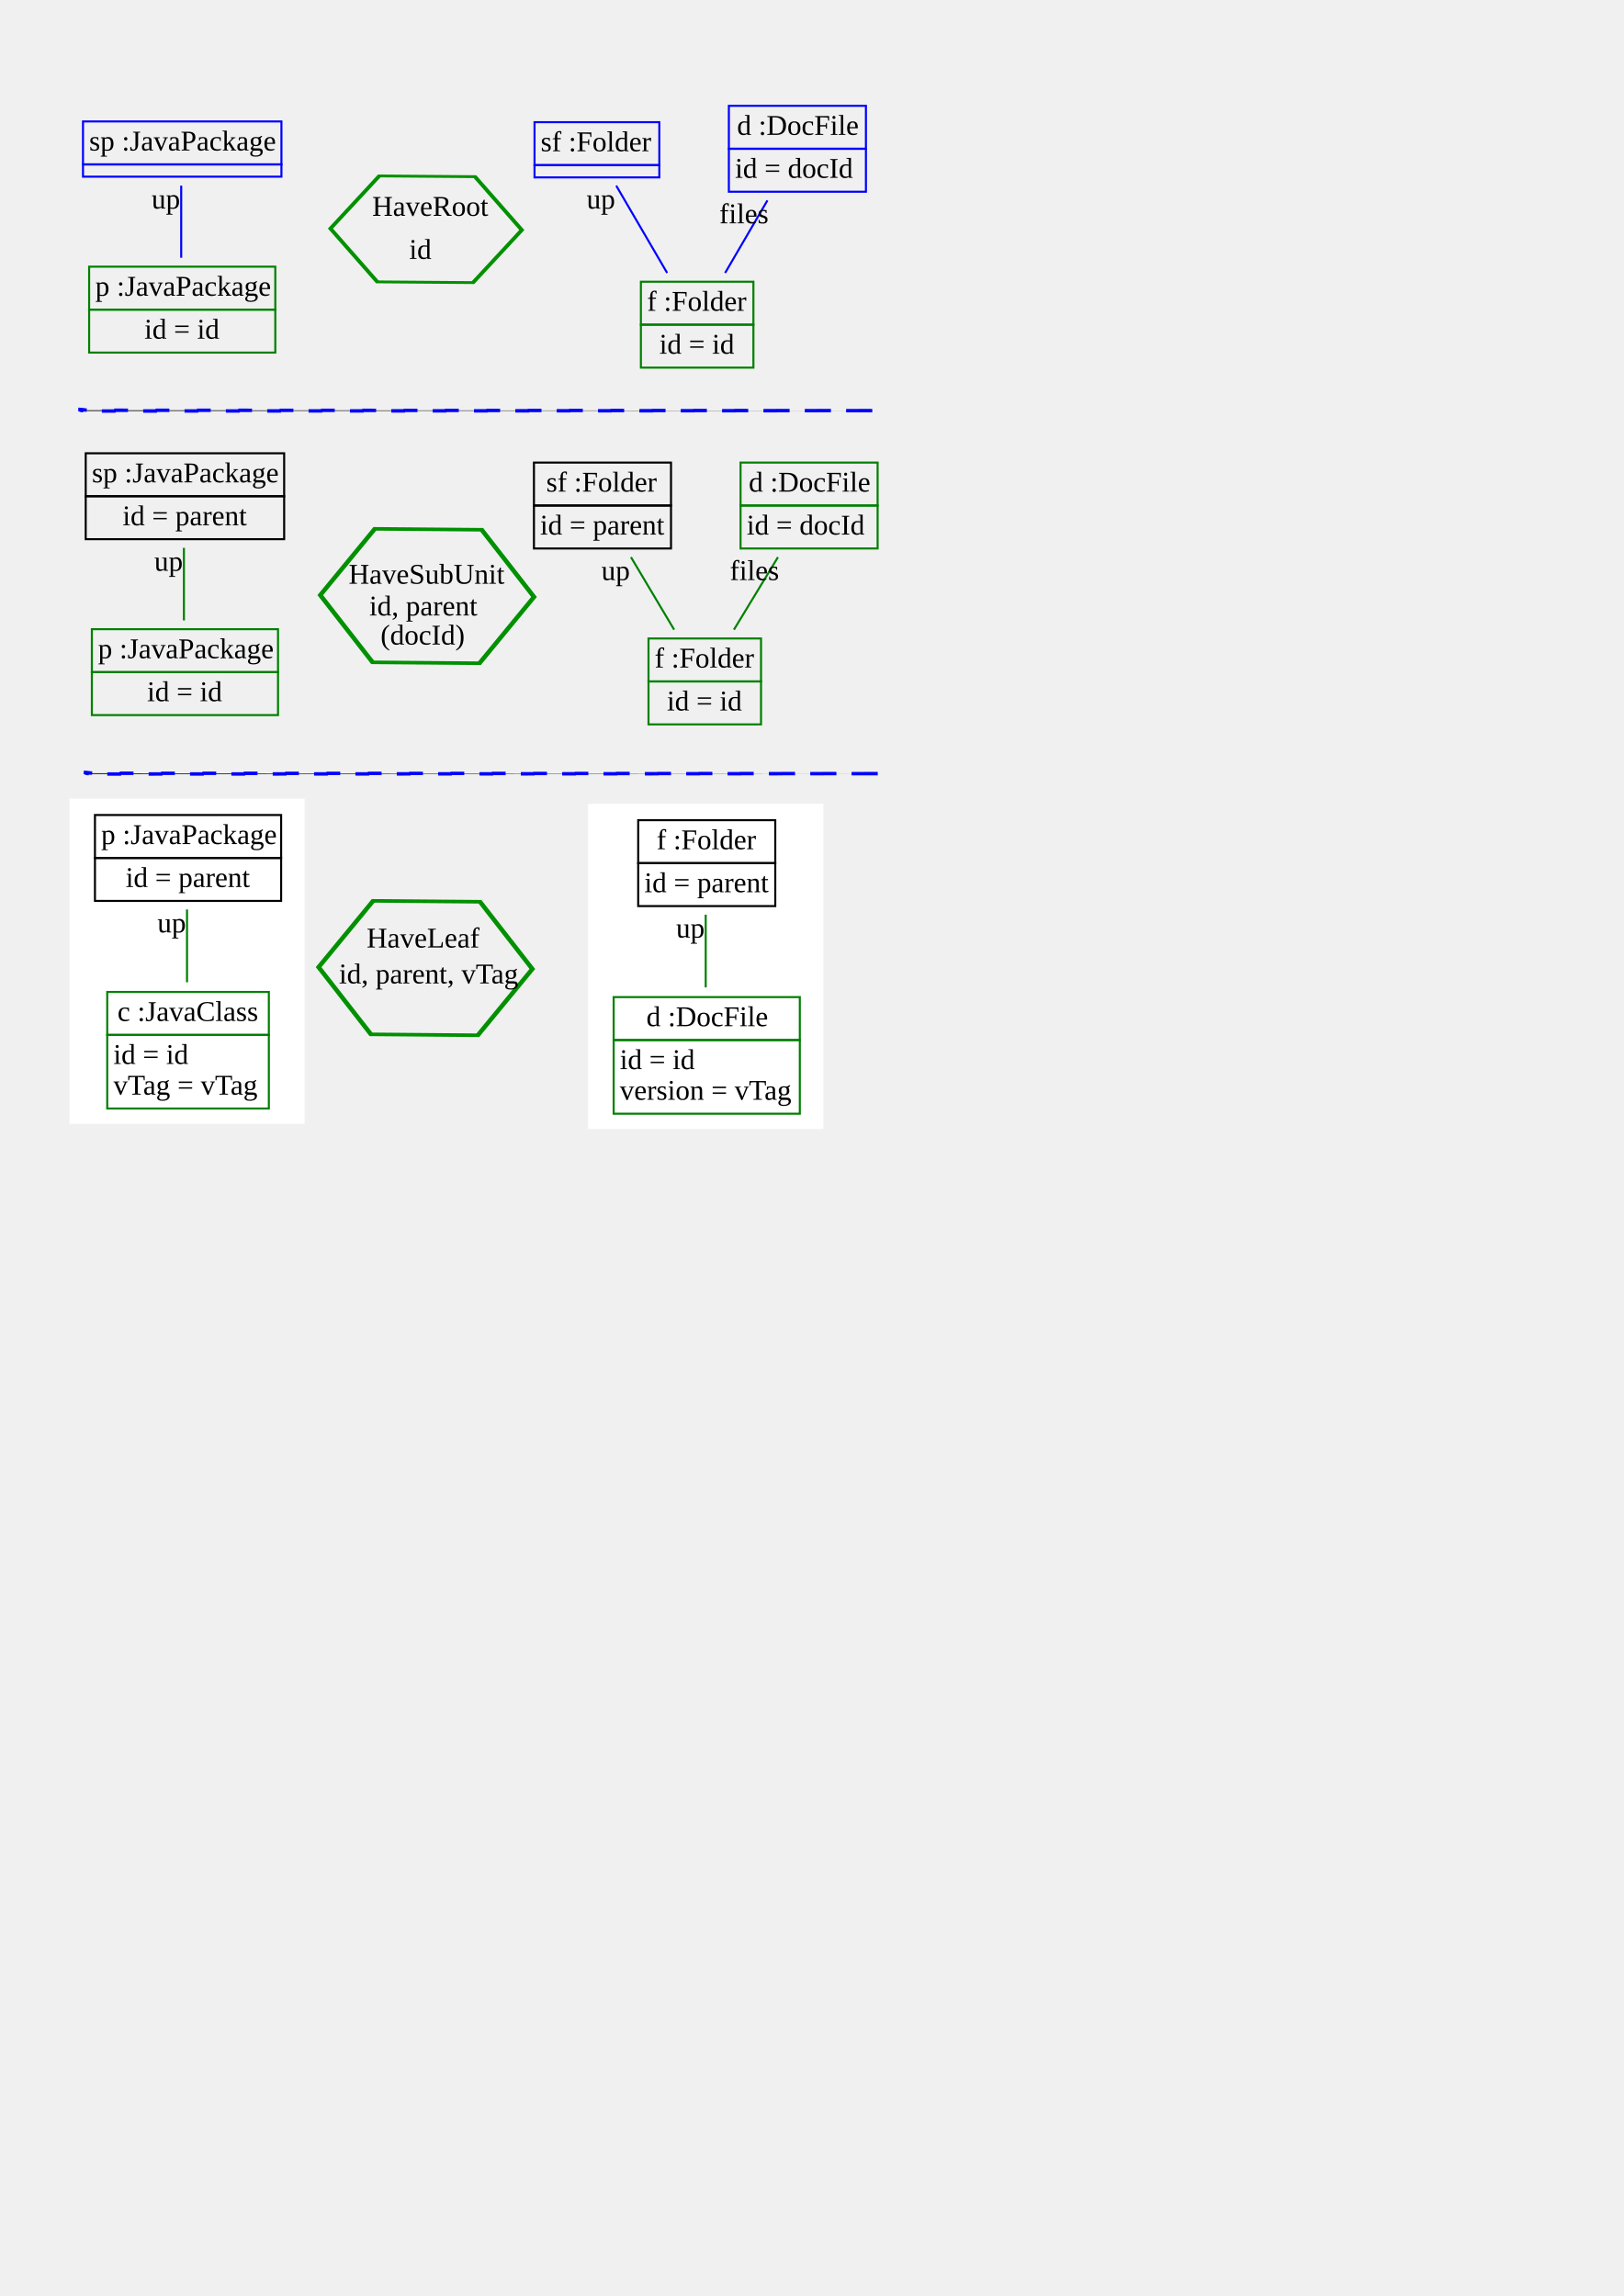
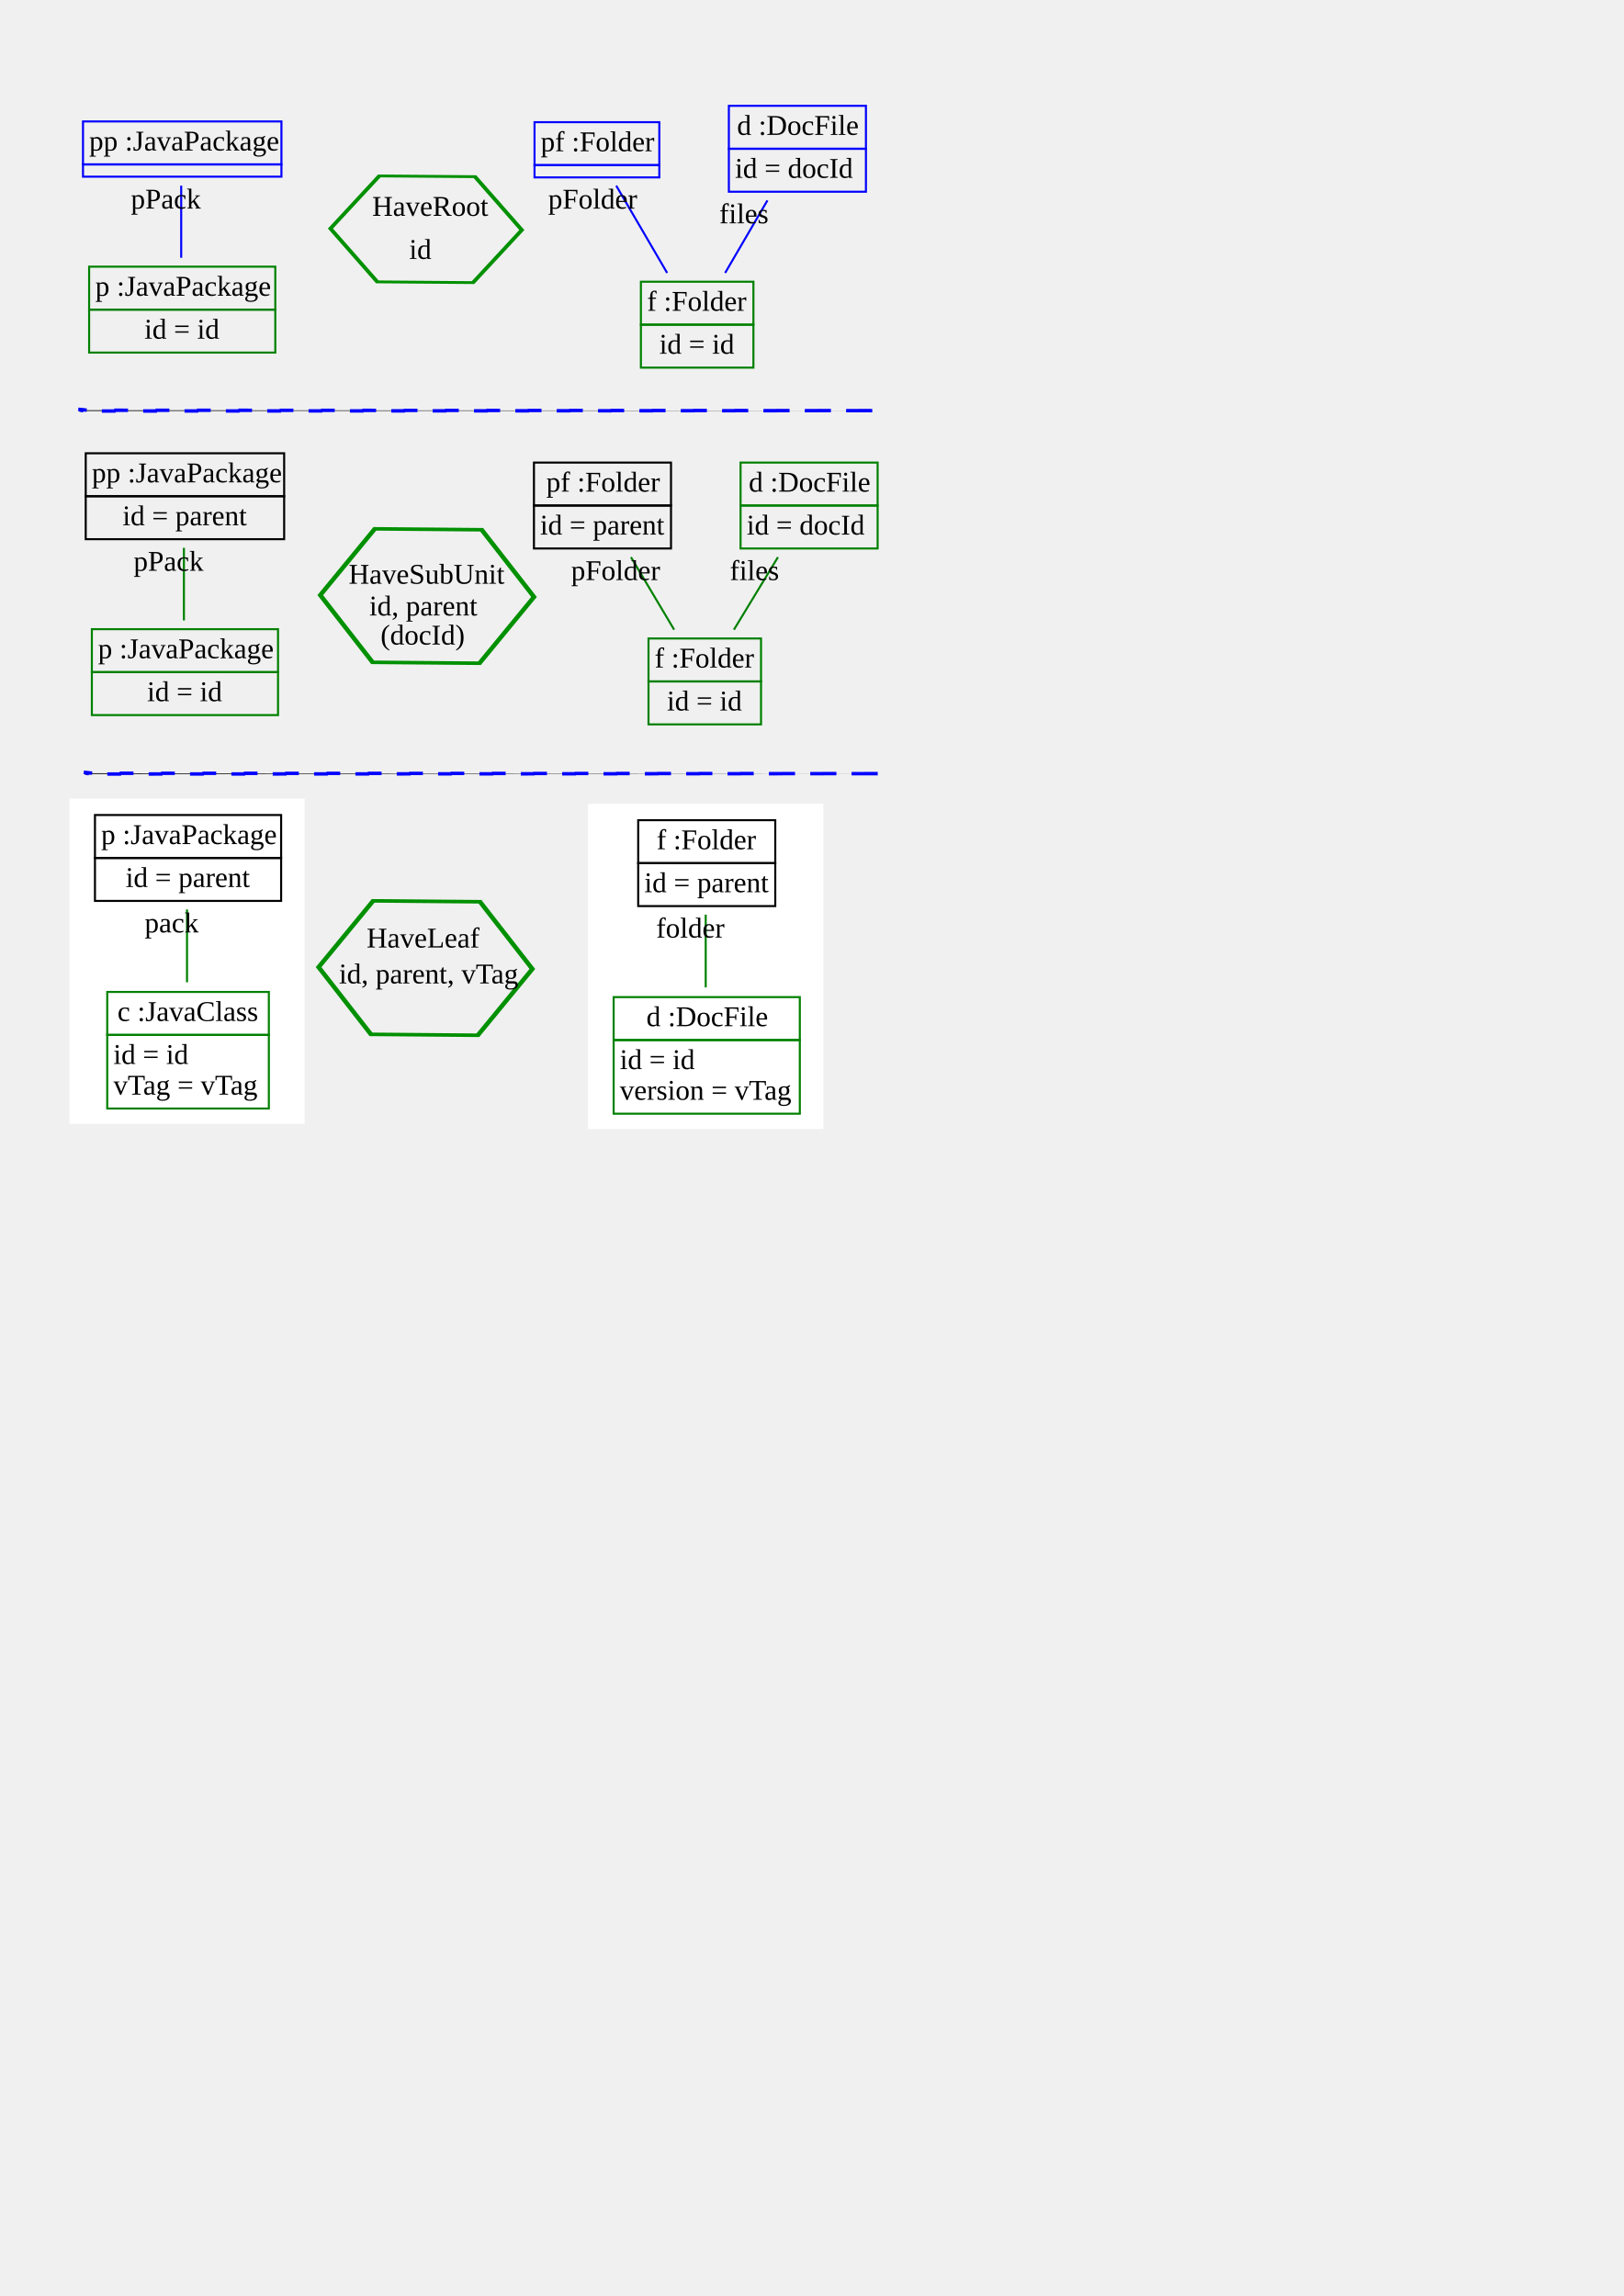
<svg xmlns="http://www.w3.org/2000/svg" width="210mm" height="297mm" viewBox="0 0 210 297" version="1.1" id="svg13489">
  <defs id="defs13483">
    </defs>
  <g id="layer1">
    <g id="node1" class="node" transform="matrix(0.2645833,0,0,0.2645833,8.485566,46.66637)">
-       <polygon style="fill:none;stroke:#008000" points="102.5,-25 11.5,-25 11.5,-46 102.5,-46 " id="polygon13537" />
+       <polygon style="fill:none;stroke:#008000" points="11.5,-25 11.5,-46 102.5,-46 102.5,-25 " id="polygon13537" />
      <text style="font-size:14px;font-family:'Times New Roman', serif;text-anchor:start" x="14.5" y="-31.8" font-size="14.00" id="text13539">p :JavaPackage</text>
-       <polygon style="fill:none;stroke:#008000" points="102.5,-4 11.5,-4 11.5,-25 102.5,-25 " id="polygon13541" />
+       <polygon style="fill:none;stroke:#008000" points="11.5,-4 11.5,-25 102.5,-25 102.5,-4 " id="polygon13541" />
      <text style="font-size:14px;font-family:'Times New Roman', serif;text-anchor:start" x="38.5" y="-10.8" font-size="14.00" id="text13543">id = id</text>
      <path style="opacity:1;fill:none;fill-opacity:1;stroke:#009000;stroke-width:1.38;stroke-miterlimit:4;stroke-dasharray:none;stroke-dashoffset:0;stroke-opacity:1" id="path13668" d="m 185.786,-37.786 -29.9,-0.355 -14.643,-26.071 15.257,-25.717 29.9,0.355 14.643,26.071 z" transform="matrix(1.564465,0,0,1,-91.51243,-0.4285715)" />
      <text style="font-size:14px;font-family:'Times New Roman', serif;text-anchor:start" x="149.86" y="-70.865" font-size="14.00" id="text13539-7">HaveRoot</text>
      <text style="font-size:14px;font-family:'Times New Roman', serif;text-anchor:start" x="167.944" y="-49.807" font-size="14.00" id="text13543-2">id</text>
      <g id="node1-7" class="node" transform="translate(220.7143,7.357122)">
-         <polygon style="fill:none;stroke:#008000" points="115.5,-25 60.5,-25 60.5,-46 115.5,-46 " id="polygon14277" />
+         <polygon style="fill:none;stroke:#008000" points="60.5,-46 115.5,-46 115.5,-25 60.5,-25 " id="polygon14277" />
        <text style="font-size:14px;font-family:'Times New Roman', serif;text-anchor:start" x="63.5" y="-31.8" font-size="14.00" id="text14279">f :Folder</text>
-         <polygon style="fill:none;stroke:#008000" points="115.5,-4 60.5,-4 60.5,-25 115.5,-25 " id="polygon14281" />
+         <polygon style="fill:none;stroke:#008000" points="60.5,-25 115.5,-25 115.5,-4 60.5,-4 " id="polygon14281" />
        <text style="font-size:14px;font-family:'Times New Roman', serif;text-anchor:start" x="69.5" y="-10.8" font-size="14.00" id="text14283">id = id</text>
      </g>
      <g id="node2-1" class="node" transform="translate(220.7143,7.357122)">
-         <polygon style="fill:none;stroke:#0000ff" points="69.5,-103 8.5,-103 8.5,-124 69.5,-124 " id="polygon14288" />
-         <text style="font-size:14px;font-family:'Times New Roman', serif;text-anchor:start" x="11.5" y="-109.8" font-size="14.00" id="text14290">sf :Folder</text>
-         <polygon style="fill:none;stroke:#0000ff" points="69.5,-97 8.5,-97 8.5,-103 69.5,-103 " id="polygon14292" />
+         <polygon style="fill:none;stroke:#0000ff" points="8.5,-103 8.5,-124 69.5,-124 69.5,-103 " id="polygon14288" />
+         <text style="font-size:14px;font-family:'Times New Roman', serif;text-anchor:start" x="11.5" y="-109.8" font-size="14.00" id="text14290">pf :Folder</text>
+         <polygon style="fill:none;stroke:#0000ff" points="8.5,-97 8.5,-103 69.5,-103 69.5,-97 " id="polygon14292" />
      </g>
      <g id="edge1-6" class="edge" transform="translate(220.7143,7.357122)">
        <path style="fill:none;stroke:#0000ff" d="M 73.327,-50.296 C 65.356,-63.96 55.601,-80.684 48.444,-92.952" id="path14297" />
-         <text style="font-size:14px;font-family:'Times New Roman', serif;text-anchor:middle" x="40.944" y="-81.752" font-size="14.00" id="text14299">up</text>
+         <text style="font-size:14px;font-family:'Times New Roman', serif;text-anchor:middle" x="36.944" y="-81.752" font-size="14.00" id="text14299">pFolder</text>
      </g>
      <g id="node3" class="node" transform="translate(220.7143,7.357122)">
-         <polygon style="fill:none;stroke:#0000ff" points="170.5,-111 103.5,-111 103.5,-132 170.5,-132 " id="polygon14304" />
+         <polygon style="fill:none;stroke:#0000ff" points="103.5,-132 170.5,-132 170.5,-111 103.5,-111 " id="polygon14304" />
        <text style="font-size:14px;font-family:'Times New Roman', serif;text-anchor:start" x="107.5" y="-117.8" font-size="14.00" id="text14306">d :DocFile</text>
-         <polygon style="fill:none;stroke:#0000ff" points="170.5,-90 103.5,-90 103.5,-111 170.5,-111 " id="polygon14308" />
+         <polygon style="fill:none;stroke:#0000ff" points="103.5,-111 170.5,-111 170.5,-90 103.5,-90 " id="polygon14308" />
        <text style="font-size:14px;font-family:'Times New Roman', serif;text-anchor:start" x="106.5" y="-96.8" font-size="14.00" id="text14310">id = docId</text>
      </g>
      <g id="edge2" class="edge" transform="translate(220.7143,7.357122)">
        <path style="fill:none;stroke:#0000ff" d="m 101.673,-50.296 c 6.501,-11.144 14.189,-24.324 20.686,-35.462" id="path14315" />
        <text style="font-size:14px;font-family:'Times New Roman', serif;text-anchor:middle" x="110.859" y="-74.558" font-size="14.00" id="text14317">files</text>
      </g>
      <path style="fill:#000000;fill-rule:nonzero;stroke:#0000ff;stroke-width:1.684;stroke-linecap:butt;stroke-linejoin:miter;stroke-miterlimit:4;stroke-dasharray:6.737, 13.475;stroke-dashoffset:0;stroke-opacity:1" d="m 394.317,24.379 c -82.704,0 -224.832,-0.083 -383.687,-0.189 -1.628,-0.19 -3.562,-0.453 -4.41,-0.453 0.441,0 1.764,0.643 2.205,0.643 -0.441,0 -1.764,0.643 -2.205,0.643 0.848,0 2.782,-0.264 4.41,-0.453 C 169.485,24.462 311.613,24.379 394.317,24.379 Z" id="path10956" />
      <g id="node1-0" class="node" transform="translate(1.332148,177.2315)">
-         <polygon style="fill:none;stroke:#000000" points="105.5,-111 8.5,-111 8.5,-132 105.5,-132 " id="polygon14621" />
-         <text style="font-size:14px;font-family:'Times New Roman', serif;text-anchor:start" x="11.5" y="-117.8" font-size="14.00" id="text14623">sp :JavaPackage</text>
-         <polygon style="fill:none;stroke:#000000" points="105.5,-90 8.5,-90 8.5,-111 105.5,-111 " id="polygon14625" />
+         <polygon style="fill:none;stroke:#000000" points="105.5,-132 105.5,-111 8.5,-111 8.5,-132 " id="polygon14621" />
+         <text style="font-size:14px;font-family:'Times New Roman', serif;text-anchor:start" x="11.5" y="-117.8" font-size="14.00" id="text14623">pp :JavaPackage</text>
+         <polygon style="fill:none;stroke:#000000" points="105.5,-111 105.5,-90 8.5,-90 8.5,-111 " id="polygon14625" />
        <text style="font-size:14px;font-family:'Times New Roman', serif;text-anchor:start" x="26.5" y="-96.8" font-size="14.00" id="text14627">id = parent</text>
      </g>
      <g id="node2-2" class="node" transform="translate(1.332148,177.2315)">
-         <polygon style="fill:none;stroke:#008000" points="102.5,-25 11.5,-25 11.5,-46 102.5,-46 " id="polygon14632" />
+         <polygon style="fill:none;stroke:#008000" points="11.5,-46 102.5,-46 102.5,-25 11.5,-25 " id="polygon14632" />
        <text style="font-size:14px;font-family:'Times New Roman', serif;text-anchor:start" x="14.5" y="-31.8" font-size="14.00" id="text14634">p :JavaPackage</text>
-         <polygon style="fill:none;stroke:#008000" points="102.5,-4 11.5,-4 11.5,-25 102.5,-25 " id="polygon14636" />
+         <polygon style="fill:none;stroke:#008000" points="11.5,-25 102.5,-25 102.5,-4 11.5,-4 " id="polygon14636" />
        <text style="font-size:14px;font-family:'Times New Roman', serif;text-anchor:start" x="38.5" y="-10.8" font-size="14.00" id="text14638">id = id</text>
      </g>
      <g id="edge1-8" class="edge" transform="translate(1.332148,177.2315)">
        <path style="fill:none;stroke:#008000" d="m 56.5,-50.296 c 0,-11.144 0,-24.324 0,-35.462" id="path14643" />
-         <text style="font-size:14px;font-family:'Times New Roman', serif;text-anchor:middle" x="49" y="-74.558" font-size="14.00" id="text14645">up</text>
+         <text style="font-size:14px;font-family:'Times New Roman', serif;text-anchor:middle" x="49" y="-74.558" font-size="14.00" id="text14645">pPack</text>
      </g>
      <path style="opacity:1;fill:none;fill-opacity:1;stroke:#009000;stroke-width:1.38;stroke-miterlimit:4;stroke-dasharray:none;stroke-dashoffset:0;stroke-opacity:1" id="path13668-2" d="m 185.786,-37.786 -29.9,-0.355 -14.643,-26.071 15.257,-25.717 29.9,0.355 14.643,26.071 z" transform="matrix(1.747069,0,0,1.260063,-122.2729,195.4881)" />
      <text style="font-size:14px;font-family:'Times New Roman', serif;text-anchor:start" x="138.351" y="109.008" font-size="14.00" id="text13539-7-4">HaveSubUnit</text>
      <text style="font-size:14px;font-family:'Times New Roman', serif;text-anchor:start" x="148.435" y="124.53" font-size="14.00" id="text13543-2-0">id, parent</text>
      <g id="node1-78" class="node" transform="translate(220.4312,181.7771)">
-         <polygon style="fill:none;stroke:#000000" points="8.5,-132 75.5,-132 75.5,-111 8.5,-111 " id="polygon14780" />
-         <text style="font-size:14px;font-family:'Times New Roman', serif;text-anchor:start" x="14.5" y="-117.8" font-size="14.00" id="text14782">sf :Folder</text>
-         <polygon style="fill:none;stroke:#000000" points="8.5,-111 75.5,-111 75.5,-90 8.5,-90 " id="polygon14784" />
+         <polygon style="fill:none;stroke:#000000" points="8.5,-111 8.5,-132 75.5,-132 75.5,-111 " id="polygon14780" />
+         <text style="font-size:14px;font-family:'Times New Roman', serif;text-anchor:start" x="14.5" y="-117.8" font-size="14.00" id="text14782">pf :Folder</text>
+         <polygon style="fill:none;stroke:#000000" points="8.5,-90 8.5,-111 75.5,-111 75.5,-90 " id="polygon14784" />
        <text style="font-size:14px;font-family:'Times New Roman', serif;text-anchor:start" x="11.5" y="-96.8" font-size="14.00" id="text14786">id = parent</text>
      </g>
      <g id="node2-24" class="node" transform="translate(220.4312,181.7771)">
-         <polygon style="fill:none;stroke:#008000" points="64.5,-46 119.5,-46 119.5,-25 64.5,-25 " id="polygon14791" />
+         <polygon style="fill:none;stroke:#008000" points="119.5,-25 64.5,-25 64.5,-46 119.5,-46 " id="polygon14791" />
        <text style="font-size:14px;font-family:'Times New Roman', serif;text-anchor:start" x="67.5" y="-31.8" font-size="14.00" id="text14793">f :Folder</text>
-         <polygon style="fill:none;stroke:#008000" points="64.5,-25 119.5,-25 119.5,-4 64.5,-4 " id="polygon14795" />
+         <polygon style="fill:none;stroke:#008000" points="119.5,-4 64.5,-4 64.5,-25 119.5,-25 " id="polygon14795" />
        <text style="font-size:14px;font-family:'Times New Roman', serif;text-anchor:start" x="73.5" y="-10.8" font-size="14.00" id="text14797">id = id</text>
      </g>
      <g id="edge2-2" class="edge" transform="translate(220.4312,181.7771)">
        <path style="fill:none;stroke:#008000" d="M 77.038,-50.296 C 70.404,-61.441 62.559,-74.621 55.93,-85.758" id="path14802" />
-         <text style="font-size:14px;font-family:'Times New Roman', serif;text-anchor:middle" x="48.43" y="-74.558" font-size="14.00" id="text14804">up</text>
+         <text style="font-size:14px;font-family:'Times New Roman', serif;text-anchor:middle" x="48.43" y="-74.558" font-size="14.00" id="text14804">pFolder</text>
      </g>
      <g id="node3-3" class="node" transform="translate(220.4312,181.7771)">
-         <polygon style="fill:none;stroke:#008000" points="109.5,-132 176.5,-132 176.5,-111 109.5,-111 " id="polygon14809" />
+         <polygon style="fill:none;stroke:#008000" points="176.5,-111 109.5,-111 109.5,-132 176.5,-132 " id="polygon14809" />
        <text style="font-size:14px;font-family:'Times New Roman', serif;text-anchor:start" x="113.5" y="-117.8" font-size="14.00" id="text14811">d :DocFile</text>
-         <polygon style="fill:none;stroke:#008000" points="109.5,-111 176.5,-111 176.5,-90 109.5,-90 " id="polygon14813" />
+         <polygon style="fill:none;stroke:#008000" points="176.5,-90 109.5,-90 109.5,-111 176.5,-111 " id="polygon14813" />
        <text style="font-size:14px;font-family:'Times New Roman', serif;text-anchor:start" x="112.5" y="-96.8" font-size="14.00" id="text14815">id = docId</text>
      </g>
      <g id="edge1-67" class="edge" transform="translate(220.4312,181.7771)">
        <path style="fill:none;stroke:#008000" d="m 106.251,-50.296 c 6.767,-11.144 14.769,-24.324 21.531,-35.462" id="path14820" />
        <text style="font-size:14px;font-family:'Times New Roman', serif;text-anchor:middle" x="116.282" y="-74.558" font-size="14.00" id="text14822">files</text>
      </g>
      <text style="font-size:14px;font-family:'Times New Roman', serif;text-anchor:start" x="153.94" y="138.737" font-size="14.00" id="text13543-2-0-5">(docId)</text>
      <path style="fill:#000000;fill-rule:nonzero;stroke:#0000ff;stroke-width:1.684;stroke-linecap:butt;stroke-linejoin:miter;stroke-miterlimit:4;stroke-dasharray:6.737, 13.475;stroke-dashoffset:0;stroke-opacity:1" d="m 396.992,201.853 c -82.704,0 -224.832,-0.083 -383.687,-0.189 -1.628,-0.19 -3.562,-0.453 -4.41,-0.453 0.441,0 1.764,0.643 2.205,0.643 -0.441,0 -1.764,0.643 -2.205,0.643 0.848,0 2.782,-0.264 4.41,-0.453 158.855,-0.106 300.983,-0.189 383.687,-0.189 z" id="path10956-6" />
      <g transform="translate(5.847371,369.0843)" class="graph" id="graph0">
-         <polygon id="polygon14969" points="111,4 -4,4 -4,-155 111,-155 " style="fill:#ffffff;stroke:none" />
+         <polygon id="polygon14969" points="-4,4 -4,-155 111,-155 111,4 " style="fill:#ffffff;stroke:none" />
        <g class="node" id="node1-1">
-           <polygon id="polygon14973" points="8.5,-126 8.5,-147 99.5,-147 99.5,-126 " style="fill:none;stroke:#000000" />
+           <polygon id="polygon14973" points="99.5,-147 99.5,-126 8.5,-126 8.5,-147 " style="fill:none;stroke:#000000" />
          <text id="text14975" font-size="14.00" y="-132.8" x="11.5" style="font-size:14px;font-family:'Times New Roman', serif;text-anchor:start">p :JavaPackage</text>
-           <polygon id="polygon14977" points="8.5,-105 8.5,-126 99.5,-126 99.5,-105 " style="fill:none;stroke:#000000" />
+           <polygon id="polygon14977" points="99.5,-126 99.5,-105 8.5,-105 8.5,-126 " style="fill:none;stroke:#000000" />
          <text id="text14979" font-size="14.00" y="-111.8" x="23.5" style="font-size:14px;font-family:'Times New Roman', serif;text-anchor:start">id = parent</text>
        </g>
        <g class="node" id="node2-7">
-           <polygon id="polygon14984" points="14.5,-39.5 14.5,-60.5 93.5,-60.5 93.5,-39.5 " style="fill:none;stroke:#008000" />
+           <polygon id="polygon14984" points="93.5,-60.5 93.5,-39.5 14.5,-39.5 14.5,-60.5 " style="fill:none;stroke:#008000" />
          <text id="text14986" font-size="14.00" y="-46.3" x="19.5" style="font-size:14px;font-family:'Times New Roman', serif;text-anchor:start">c :JavaClass</text>
-           <polygon id="polygon14988" points="14.5,-3.5 14.5,-39.5 93.5,-39.5 93.5,-3.5 " style="fill:none;stroke:#008000" />
+           <polygon id="polygon14988" points="93.5,-39.5 93.5,-3.5 14.5,-3.5 14.5,-39.5 " style="fill:none;stroke:#008000" />
          <text id="text14990" font-size="14.00" y="-25.3" x="17.5" style="font-size:14px;font-family:'Times New Roman', serif;text-anchor:start">id = id</text>
          <text id="text14992" font-size="14.00" y="-10.3" x="17.5" style="font-size:14px;font-family:'Times New Roman', serif;text-anchor:start">vTag = vTag</text>
        </g>
        <g class="edge" id="edge1-65">
          <path id="path14997" d="m 53.5,-65.246 c 0,-11.665 0,-24.675 0,-35.569" style="fill:none;stroke:#008000" />
-           <text id="text14999" font-size="14.00" y="-89.615" x="46" style="font-size:14px;font-family:'Times New Roman', serif;text-anchor:middle">up</text>
+           <text id="text14999" font-size="14.00" y="-89.615" x="46" style="font-size:14px;font-family:'Times New Roman', serif;text-anchor:middle">pack</text>
        </g>
      </g>
      <g transform="translate(259.3957,371.6097)" class="graph" id="graph0-0">
-         <polygon id="polygon15077" points="-4,-155 111,-155 111,4 -4,4 " style="fill:#ffffff;stroke:none" />
+         <polygon id="polygon15077" points="111,-155 111,4 -4,4 -4,-155 " style="fill:#ffffff;stroke:none" />
        <g class="node" id="node1-6">
-           <polygon id="polygon15081" points="87.5,-147 87.5,-126 20.5,-126 20.5,-147 " style="fill:none;stroke:#000000" />
+           <polygon id="polygon15081" points="20.5,-126 20.5,-147 87.5,-147 87.5,-126 " style="fill:none;stroke:#000000" />
          <text id="text15083" font-size="14.00" y="-132.8" x="29.5" style="font-size:14px;font-family:'Times New Roman', serif;text-anchor:start">f :Folder</text>
-           <polygon id="polygon15085" points="87.5,-126 87.5,-105 20.5,-105 20.5,-126 " style="fill:none;stroke:#000000" />
+           <polygon id="polygon15085" points="20.5,-105 20.5,-126 87.5,-126 87.5,-105 " style="fill:none;stroke:#000000" />
          <text id="text15087" font-size="14.00" y="-111.8" x="23.5" style="font-size:14px;font-family:'Times New Roman', serif;text-anchor:start">id = parent</text>
        </g>
        <g class="node" id="node2-5">
-           <polygon id="polygon15092" points="99.5,-60.5 99.5,-39.5 8.5,-39.5 8.5,-60.5 " style="fill:none;stroke:#008000" />
+           <polygon id="polygon15092" points="8.5,-39.5 8.5,-60.5 99.5,-60.5 99.5,-39.5 " style="fill:none;stroke:#008000" />
          <text id="text15094" font-size="14.00" y="-46.3" x="24.5" style="font-size:14px;font-family:'Times New Roman', serif;text-anchor:start">d :DocFile</text>
-           <polygon id="polygon15096" points="99.5,-39.5 99.5,-3.5 8.5,-3.5 8.5,-39.5 " style="fill:none;stroke:#008000" />
+           <polygon id="polygon15096" points="8.5,-3.5 8.5,-39.5 99.5,-39.5 99.5,-3.5 " style="fill:none;stroke:#008000" />
          <text id="text15098" font-size="14.00" y="-25.3" x="11.5" style="font-size:14px;font-family:'Times New Roman', serif;text-anchor:start">id = id</text>
          <text id="text15100" font-size="14.00" y="-10.3" x="11.5" style="font-size:14px;font-family:'Times New Roman', serif;text-anchor:start">version = vTag</text>
        </g>
        <g class="edge" id="edge1-3">
          <path id="path15105" d="m 53.5,-65.246 c 0,-11.665 0,-24.675 0,-35.569" style="fill:none;stroke:#008000" />
-           <text id="text15107" font-size="14.00" y="-89.615" x="46" style="font-size:14px;font-family:'Times New Roman', serif;text-anchor:middle">up</text>
+           <text id="text15107" font-size="14.00" y="-89.615" x="46" style="font-size:14px;font-family:'Times New Roman', serif;text-anchor:middle">folder</text>
        </g>
      </g>
      <path style="opacity:1;fill:none;fill-opacity:1;stroke:#009000;stroke-width:1.38;stroke-miterlimit:4;stroke-dasharray:none;stroke-dashoffset:0;stroke-opacity:1" id="path13668-2-8" d="m 185.786,-37.786 -29.9,-0.355 -14.643,-26.071 15.257,-25.717 29.9,0.355 14.643,26.071 z" transform="matrix(1.747069,0,0,1.260063,-123.0825,377.3706)" />
      <text style="font-size:14px;font-family:'Times New Roman', serif;text-anchor:start" x="147.138" y="286.85" font-size="14.00" id="text13539-7-4-4">HaveLeaf</text>
      <text style="font-size:14px;font-family:'Times New Roman', serif;text-anchor:start" x="133.625" y="304.413" font-size="14.00" id="text13543-2-0-6">id, parent, vTag</text>
    </g>
    <g id="node2" class="node" transform="matrix(0.2645833,0,0,0.2645833,8.485566,46.66637)">
      <polygon style="fill:none;stroke:#0000ff" points="105.5,-96 8.5,-96 8.5,-117 105.5,-117 " id="polygon13548" />
-       <text style="font-size:14px;font-family:'Times New Roman', serif;text-anchor:start" x="11.5" y="-102.8" font-size="14.00" id="text13550">sp :JavaPackage</text>
+       <text style="font-size:14px;font-family:'Times New Roman', serif;text-anchor:start" x="11.5" y="-102.8" font-size="14.00" id="text13550">pp :JavaPackage</text>
      <polygon style="fill:none;stroke:#0000ff" points="105.5,-90 8.5,-90 8.5,-96 105.5,-96 " id="polygon13552" />
    </g>
    <g id="edge1" class="edge" transform="matrix(0.2645833,0,0,0.2645833,8.485566,46.66637)">
      <path style="fill:none;stroke:#0000ff" d="m 56.5,-50.363 c 0,-11.456 0,-24.85 0,-35.26" id="path13557" />
-       <text style="font-size:14px;font-family:'Times New Roman', serif;text-anchor:middle" x="49" y="-74.424" font-size="14.00" id="text13559">up</text>
+       <text style="font-size:14px;font-family:'Times New Roman', serif;text-anchor:middle" x="49" y="-74.424" font-size="14.00" id="text13559">pPack</text>
    </g>
  </g>
</svg>
